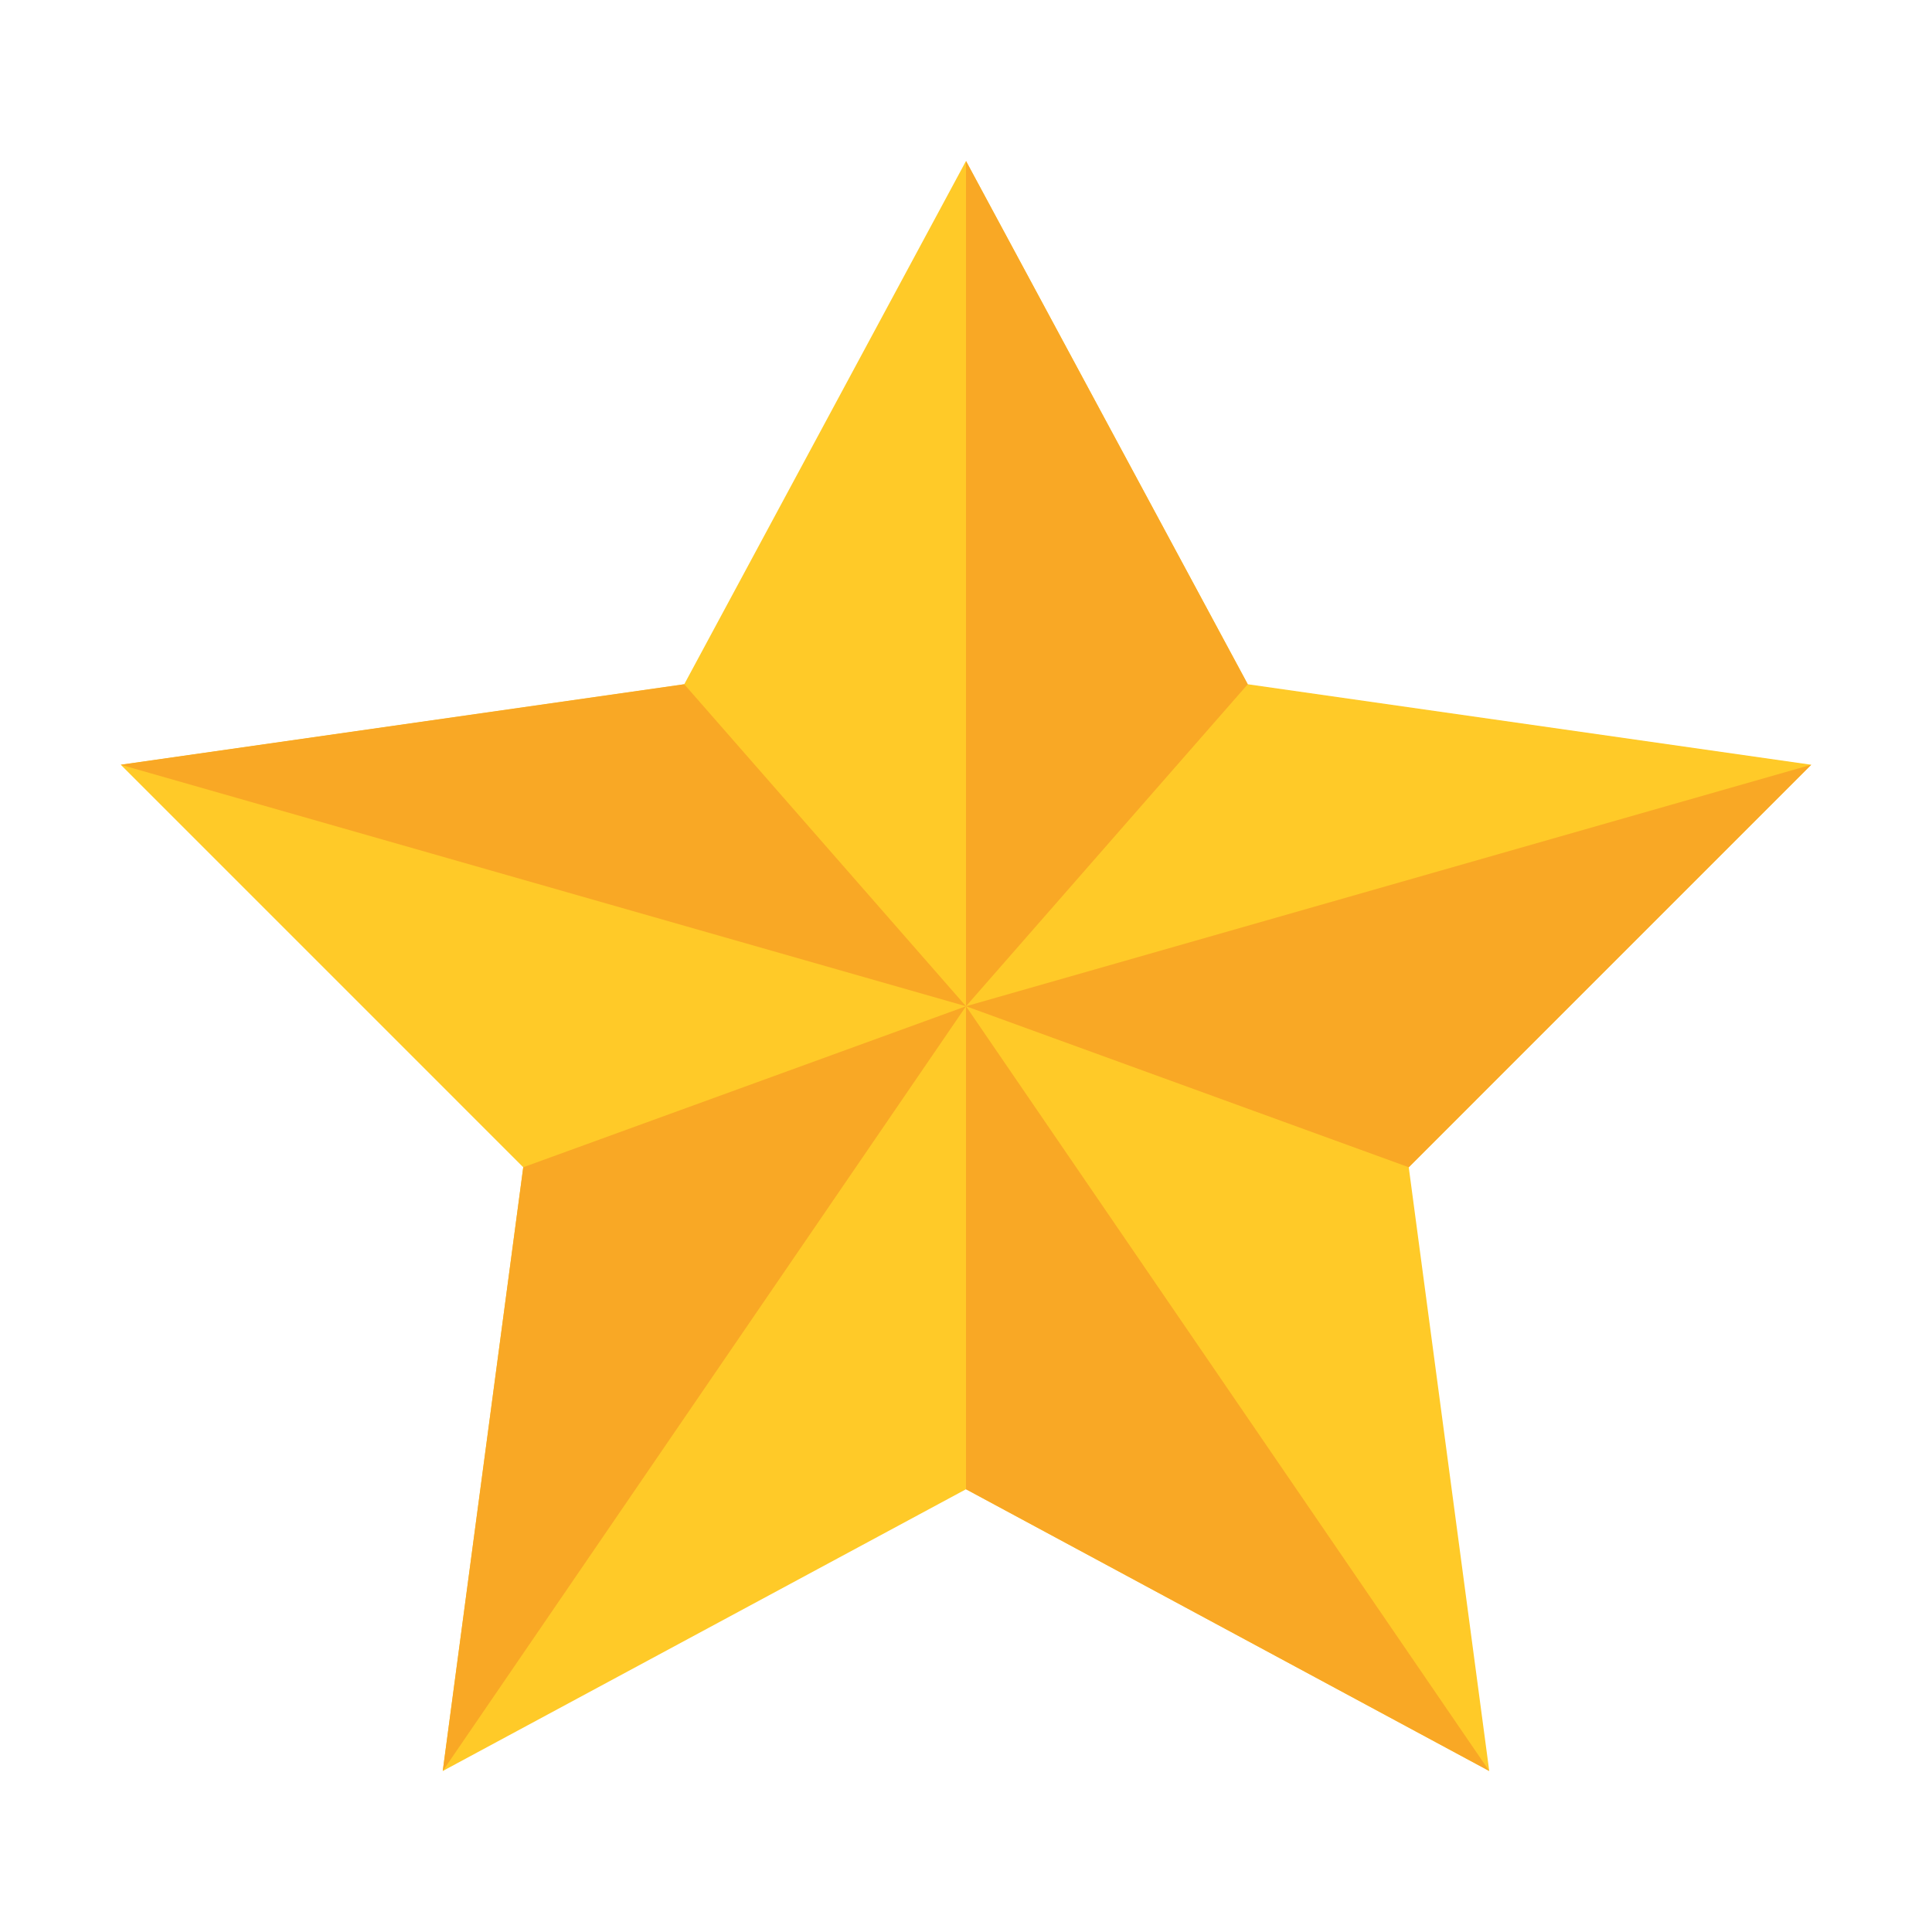
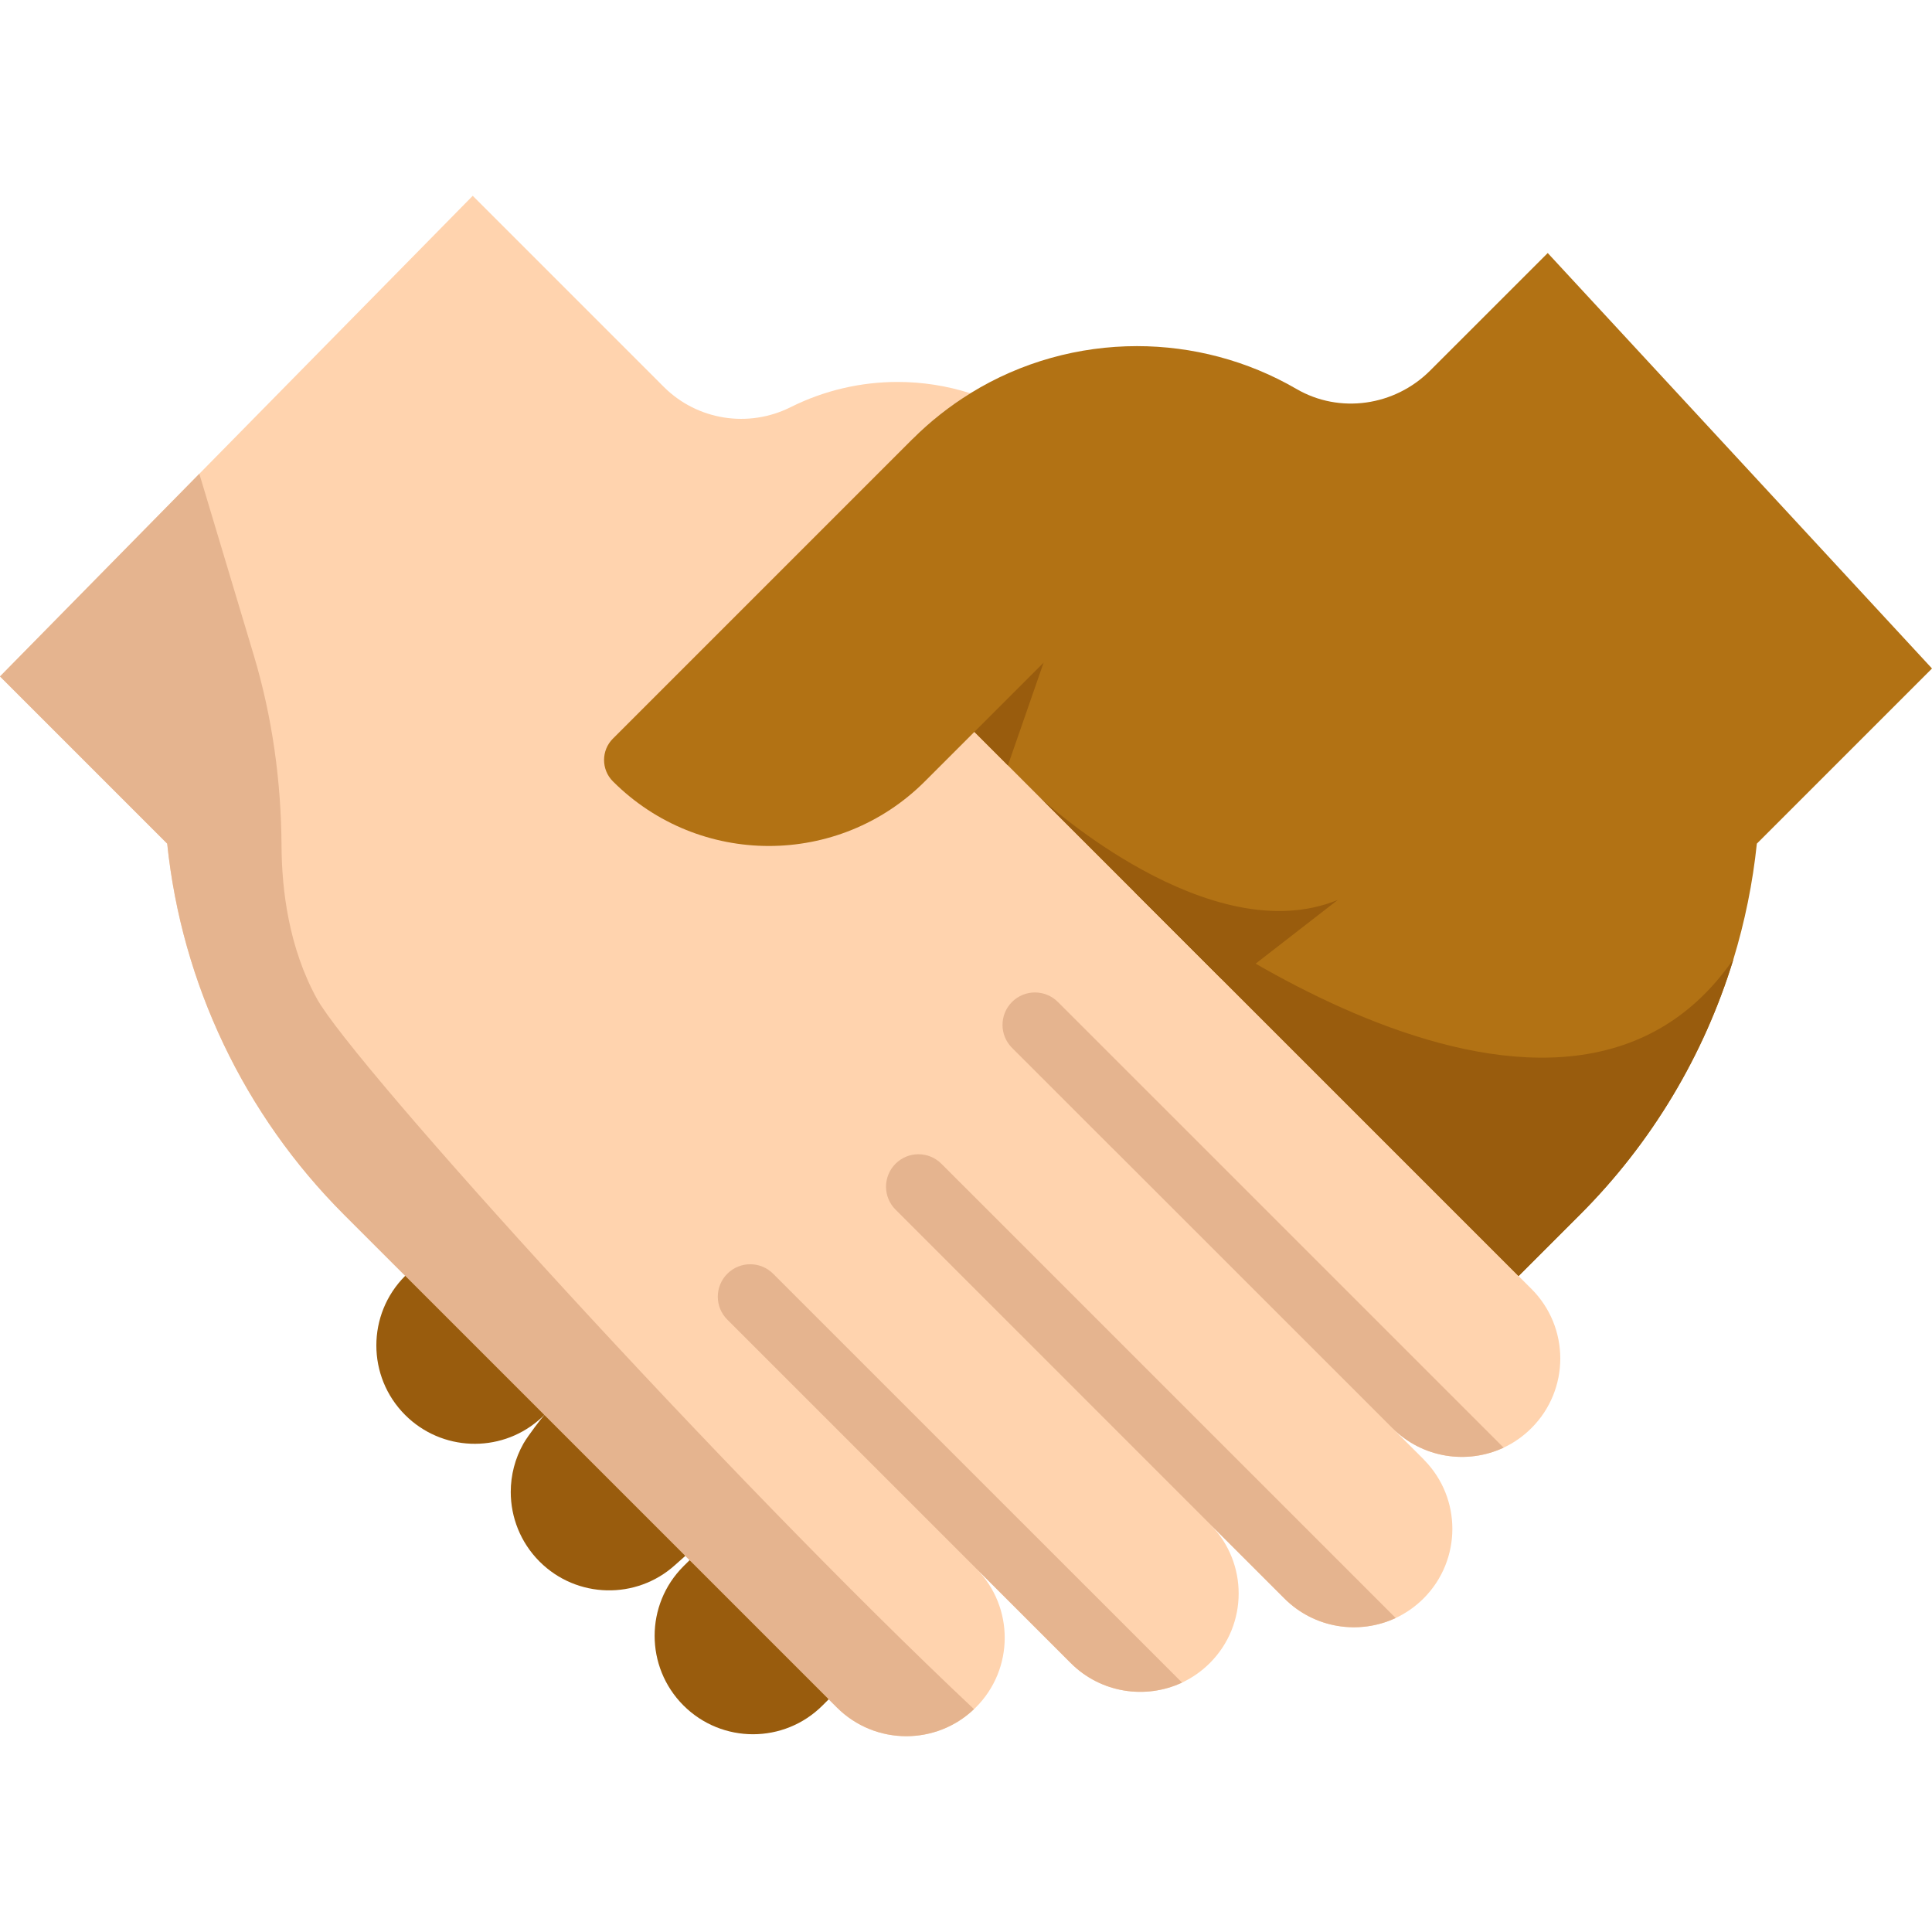
- <svg xmlns="http://www.w3.org/2000/svg" version="1.1" x="0px" y="0px" viewBox="0 0 48 48" enable-background="new 0 0 48 48">
-   <polygon fill="#FFCA28" points="24,4 31,17 45,19 35,29 37,44 24,37 11,44 13,29 3,19 17,17 " />
+ <svg xmlns="http://www.w3.org/2000/svg" version="1.1" id="Layer_1" x="0px" y="0px" viewBox="0 0 512 512" style="enable-background:new 0 0 512 512;" xml:space="preserve">
+   <path style="fill:#FFD3AE;" d="M413.491,360.018c0,6.672-2.545,13.344-7.635,18.434c-2.213,2.213-4.712,3.944-7.383,5.193  c-9.664,4.517-21.518,2.786-29.485-5.193l-74.504-74.492l6.294,6.305l76.476,76.464c0.08,0.08,0.161,0.16,0.229,0.241  c4.941,5.056,7.406,11.624,7.406,18.193c0,6.672-2.545,13.355-7.635,18.445c-2.201,2.201-4.712,3.932-7.383,5.182  c-9.664,4.517-21.518,2.797-29.497-5.182l-19.431-19.42c4.884,5.044,7.314,11.579,7.314,18.101c0,6.672-2.545,13.344-7.635,18.434  c-2.201,2.201-4.712,3.932-7.371,5.182c-9.664,4.517-21.518,2.797-29.497-5.182l-24.991-24.991  c10.042,10.191,9.997,26.596-0.138,36.73c-0.16,0.161-0.332,0.332-0.504,0.482c-5.021,4.78-11.487,7.165-17.941,7.165  c-6.672,0-13.344-2.545-18.434-7.646l-105.41-105.41l-8.953-8.942l-16.233-16.233c-26.424-26.436-42.967-61.137-46.841-98.303  L0,179.266l52.826-53.708l72.452-73.667l50.615,50.615c8.875,8.875,22.426,11.01,33.65,5.39c8.888-4.45,18.605-6.677,28.322-6.677  c6.511,0,13.023,0.997,19.294,3.004c-5.468,3.37-10.638,7.429-15.373,12.163l63.533,30.471l7.738,50.154  c0,0,5.829-40.794-10.919-12.066l37.286,5.187c0.092,0.092-16.726,27.422-16.623,27.513l79.64,120.52l3.416,3.416  C410.946,346.674,413.491,353.346,413.491,360.018z" />
  <g>
-     <polygon fill="#F9A825" points="24,25 31,17 24,4 &#09;" />
-     <polygon fill="#F9A825" points="45,19 24,25 35,29 &#09;" />
-     <polygon fill="#F9A825" points="37,44 24,25 24,37 &#09;" />
-     <polygon fill="#F9A825" points="13,29 11,44 24,25 &#09;" />
-     <polygon fill="#F9A825" points="3,19 24,25 17,17 &#09;" />
+     <path style="fill:#995C0D;" d="M219.614,450.33l-1.628,1.628c-5.09,5.09-11.762,7.635-18.434,7.635   c-6.672,0-13.344-2.545-18.434-7.635c-10.18-10.191-10.18-26.699,0-36.879l1.628-1.616l25.618,12.255L219.614,450.33z" />
+     <path style="fill:#995C0D;" d="M144.262,374.978l-0.011,0.011c-0.539,0.539-1.089,1.043-1.651,1.502   c-10.237,8.655-25.576,8.139-35.229-1.502c-5.09-5.09-7.635-11.762-7.635-18.434c0-6.672,2.545-13.344,7.635-18.434l0.011-0.011   l16.138,4.494l14.138,11.272L144.262,374.978z" />
+     <path style="fill:#995C0D;" d="M144.262,374.978l29.89,12.813l7.463,24.541l-2.732,2.427c-10.226,9.24-26.035,8.93-35.893-0.929   c-5.09-5.101-7.635-11.773-7.635-18.445c0-4.434,1.123-8.868,3.372-12.837c1.135-2.004,4.986-7.018,5.524-7.557L144.262,374.978z" />
  </g>
+   <path style="fill:#B27214;" d="M512,177.157l-46.417,46.417c-1.089,10.444-3.187,20.704-6.213,30.632v0.011  c-7.761,25.393-21.644,48.664-40.639,67.66l-16.29,16.29l-78.837-78.837l-47.243-47.243c-0.103-0.092-0.183-0.172-0.275-0.264  l-0.39-0.39c-0.011-0.011-0.023-0.023-0.023-0.023c-0.229-0.229-0.344-0.344-0.344-0.344l-17.104-17.116l-13.115,13.115  c-11.418,11.418-26.378,17.127-41.35,17.127c-14.96,0-29.921-5.709-41.339-17.127c-3.118-3.13-3.118-8.197,0-11.315l79.364-79.364  c4.735-4.735,9.905-8.793,15.373-12.163c13.482-8.334,28.82-12.496,44.147-12.496c14.616,0,29.244,3.783,42.267,11.349  c11.464,6.672,26.046,4.517,35.423-4.861l31.17-31.159L512,177.157z" />
+   <g>
+     <path style="fill:#995C0D;" d="M354.509,238.5l-28.27,21.942l-2.637-1.112l-47.243-47.243c-0.103-0.092-0.183-0.172-0.275-0.264   l-0.39-0.39C276.967,212.615,320.645,252.36,354.509,238.5z" />
+     <path style="fill:#995C0D;" d="M459.369,254.217c-7.761,25.393-21.644,48.664-40.639,67.66l-16.29,16.29L300.812,236.54   l-0.562-2.843c0,0,111.586,89.418,159.107,20.52L459.369,254.217L459.369,254.217z" />
+   </g>
+   <g>
+     <path style="fill:#E5B48F;" d="M258.121,452.944c-5.021,4.78-11.487,7.165-17.941,7.165c-6.672,0-13.344-2.545-18.434-7.646   l-105.41-105.41l-8.953-8.942l-16.233-16.233c-26.424-26.436-42.967-61.137-46.841-98.303L0,179.266l52.826-53.708l14.412,48.039   c4.924,16.412,7.277,33.458,7.37,50.592c0.064,11.83,1.975,27.019,9.361,40.458C93.513,282.015,192.502,391.234,258.121,452.944z" />
+     <path style="fill:#E5B48F;" d="M313.251,445.905c-9.664,4.517-21.518,2.797-29.497-5.182l-24.991-24.991l-66.02-66.02   c-3.359-3.347-3.359-8.793,0-12.152c3.347-3.359,8.793-3.359,12.152,0L313.251,445.905z" />
+     <path style="fill:#E5B48F;" d="M377.483,386.969l-76.705-76.705l76.476,76.464C377.334,386.809,377.414,386.889,377.483,386.969z" />
+     <path style="fill:#E5B48F;" d="M368.988,378.451l-74.504-74.492l6.294,6.305l-32.58-32.569c-3.359-3.359-3.359-8.804-0.011-12.163   c3.359-3.359,8.804-3.359,12.163,0l32.592,32.58l85.532,85.532C388.809,388.161,376.955,386.43,368.988,378.451z" />
+     <path style="fill:#E5B48F;" d="M369.871,428.789c-9.664,4.517-21.518,2.797-29.497-5.182l-19.431-19.42l-83.618-83.629   c-3.359-3.347-3.359-8.793,0-12.152c3.347-3.359,8.793-3.359,12.152,0L369.871,428.789z" />
+   </g>
+   <polygon style="fill:#995C0D;" points="258.224,193.952 276.566,175.609 267.106,202.84 " />
+   <g>
+ </g>
+   <g>
+ </g>
+   <g>
+ </g>
+   <g>
+ </g>
+   <g>
+ </g>
+   <g>
+ </g>
+   <g>
+ </g>
+   <g>
+ </g>
+   <g>
+ </g>
+   <g>
+ </g>
+   <g>
+ </g>
+   <g>
+ </g>
+   <g>
+ </g>
+   <g>
+ </g>
+   <g>
+ </g>
</svg>
